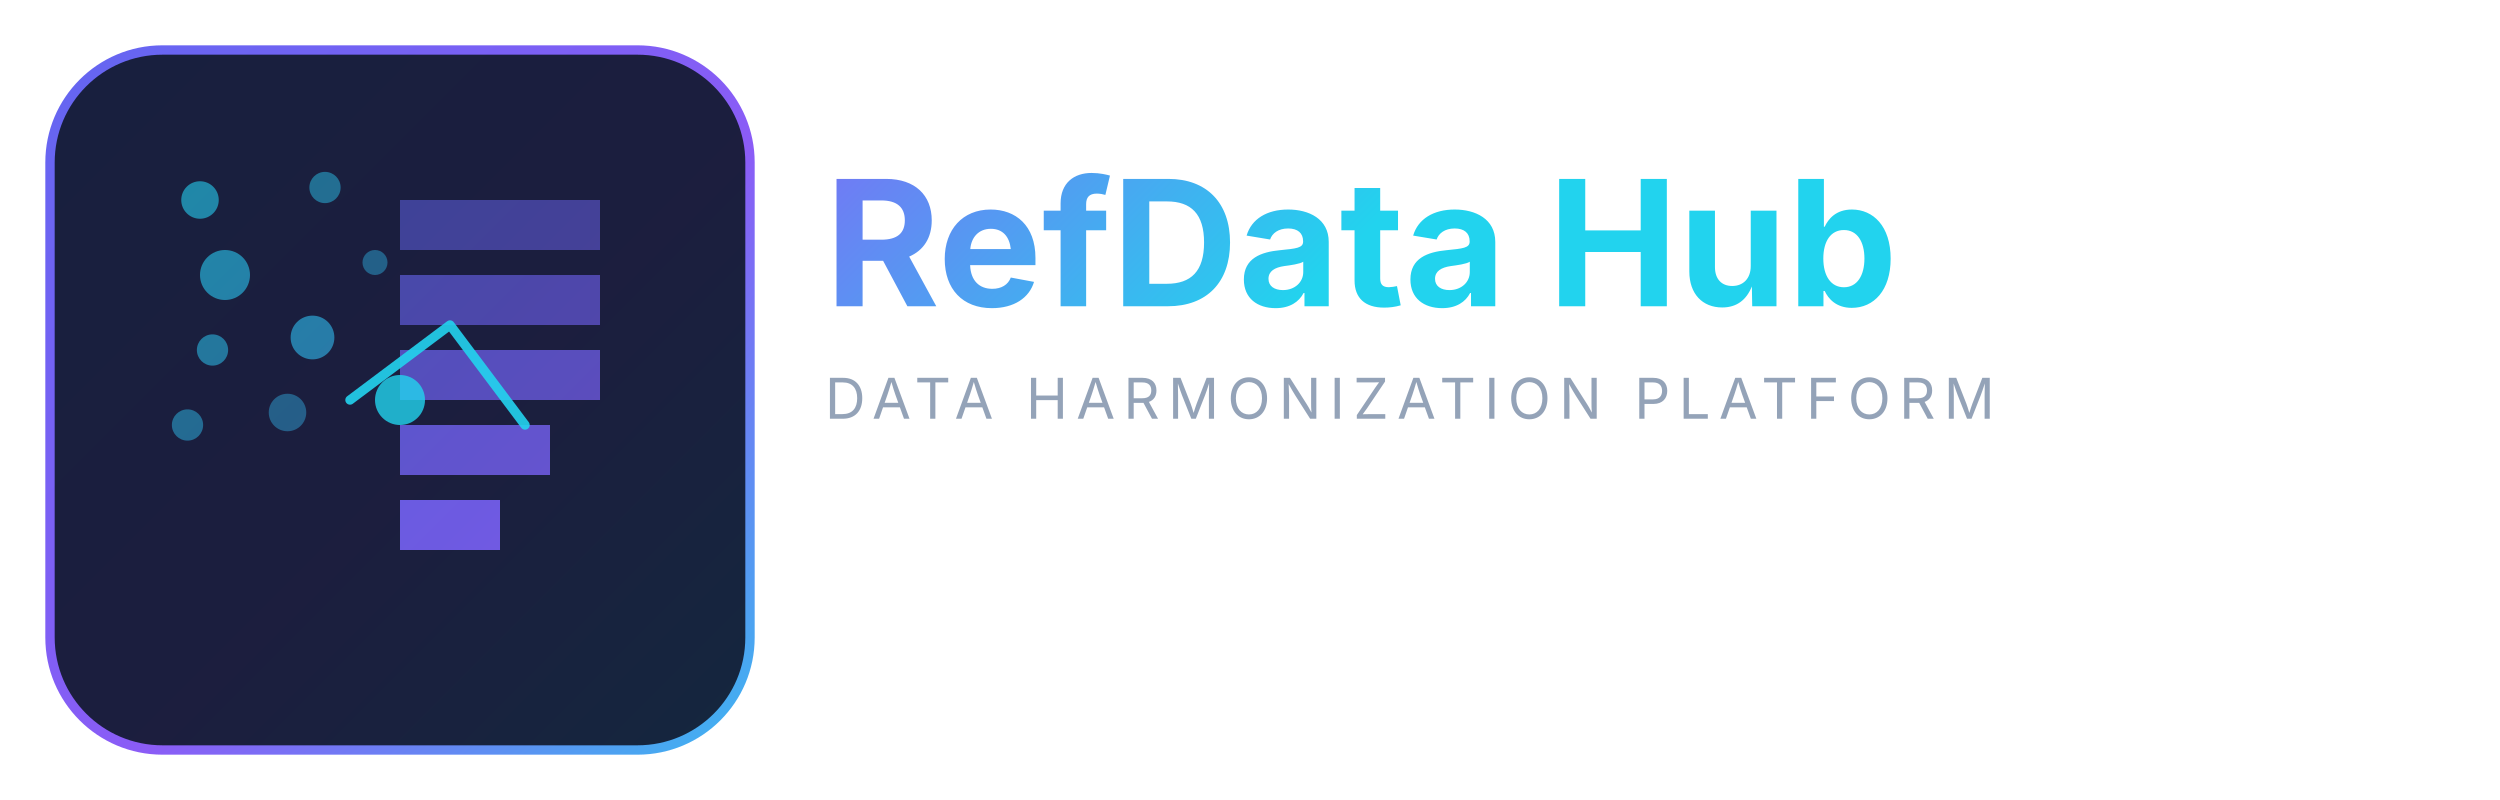
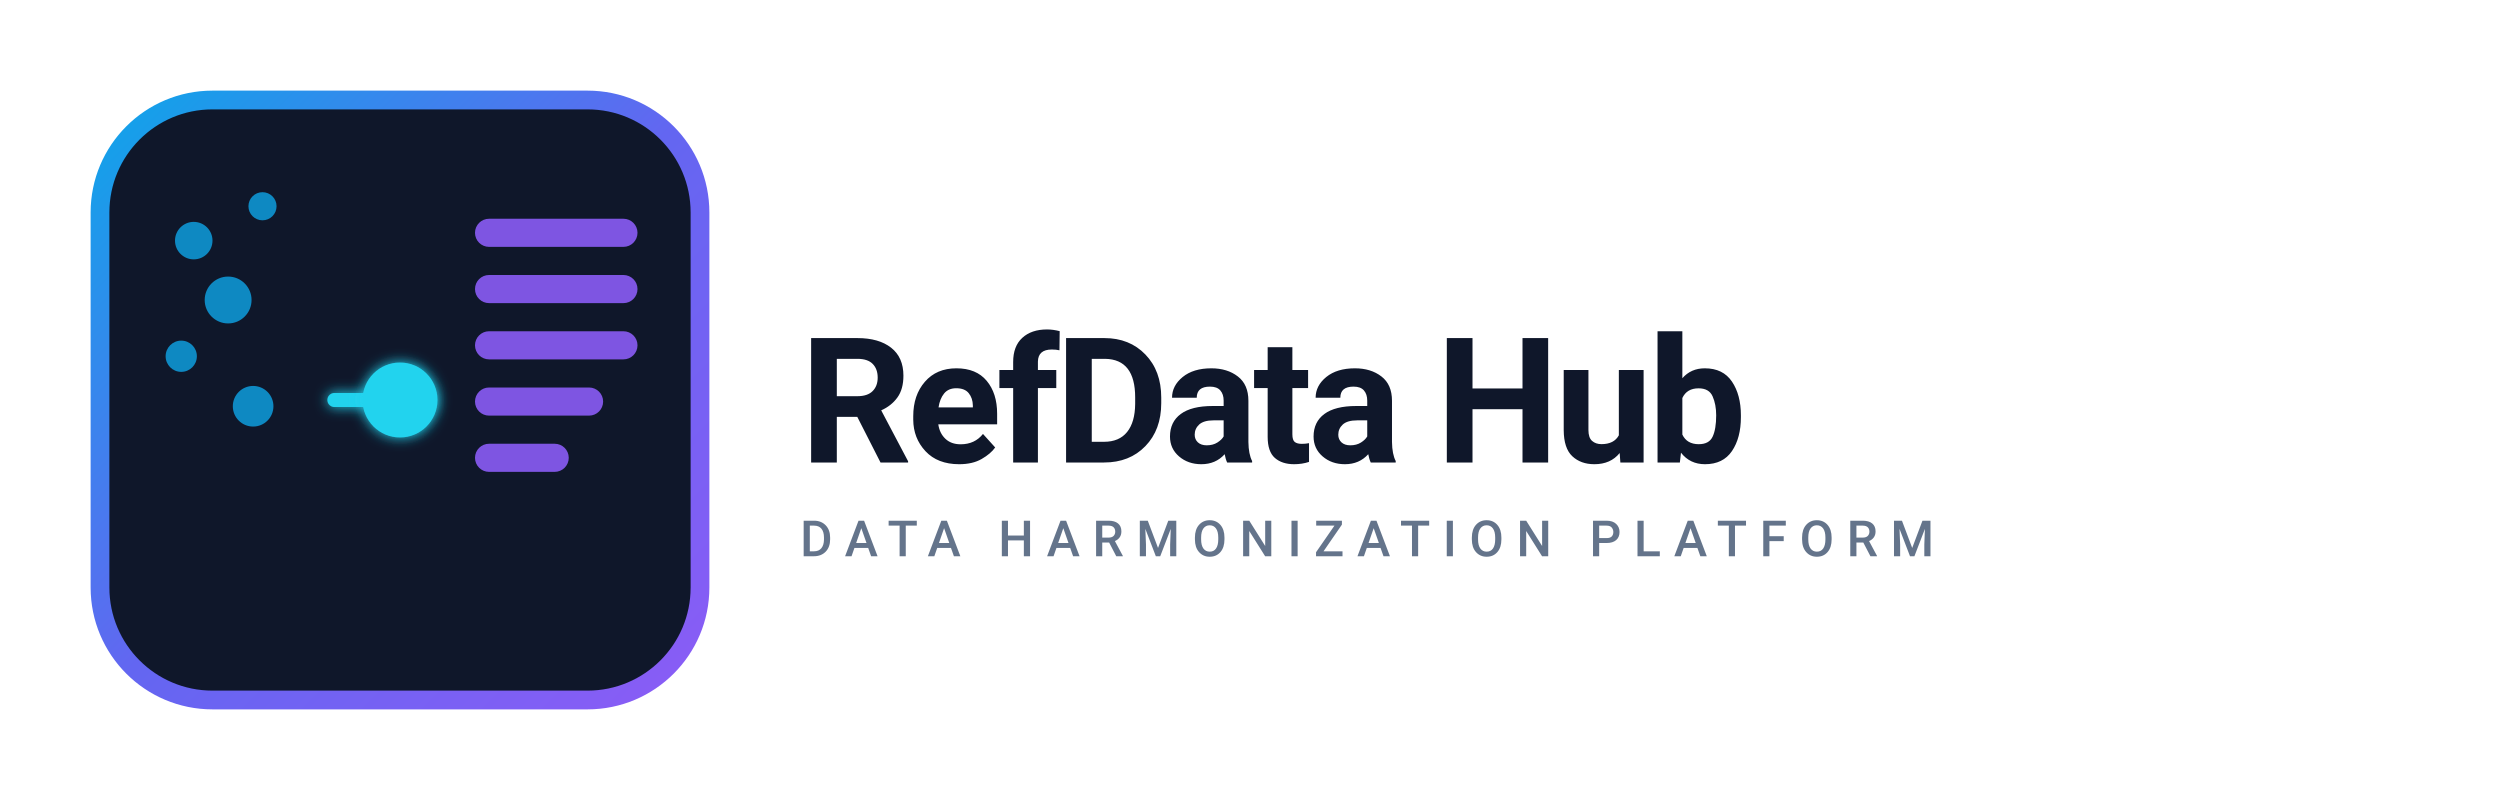
- <svg xmlns="http://www.w3.org/2000/svg" viewBox="0 0 800 256" role="img" aria-label="RefData Hub horizontal logo">
+ <svg xmlns="http://www.w3.org/2000/svg" viewBox="0 0 800 256">
  <defs>
-     <linearGradient id="logo-horiz" x1="0" y1="0" x2="256" y2="256" gradientUnits="userSpaceOnUse">
-       <stop offset="0%" stop-color="#6366f1" />
-       <stop offset="50%" stop-color="#8b5cf6" />
-       <stop offset="100%" stop-color="#22d3ee" />
+     <linearGradient id="horiz-grad" x1="0%" y1="0%" x2="100%" y2="100%">
+       <stop offset="0%" stop-color="#0ea5e9" />
+       <stop offset="50%" stop-color="#6366f1" />
+       <stop offset="100%" stop-color="#8b5cf6" />
    </linearGradient>
-     <linearGradient id="logo-data-horiz" x1="0" y1="0" x2="256" y2="256" gradientUnits="userSpaceOnUse">
-       <stop offset="0%" stop-color="#22d3ee" stop-opacity="0.6" />
-       <stop offset="100%" stop-color="#6366f1" stop-opacity="0.6" />
-     </linearGradient>
+     <filter id="horiz-glow" x="-50%" y="-50%" width="200%" height="200%">
+       <feGaussianBlur stdDeviation="2" result="coloredBlur" />
+       <feMerge>
+         <feMergeNode in="coloredBlur" />
+         <feMergeNode in="SourceGraphic" />
+       </feMerge>
+     </filter>
  </defs>
-   <g transform="translate(16, 16)">
-     <rect x="0" y="0" width="224" height="224" rx="36" fill="#0f172a" />
-     <rect x="0" y="0" width="224" height="224" rx="36" fill="url(#logo-horiz)" opacity="0.1" />
-     <rect x="0" y="0" width="224" height="224" rx="36" fill="none" stroke="url(#logo-horiz)" stroke-width="3" />
-     <g transform="translate(32, 32)">
-       <circle cx="16" cy="16" r="6" fill="url(#logo-data-horiz)" />
-       <circle cx="56" cy="12" r="5" fill="url(#logo-data-horiz)" opacity="0.8" />
-       <circle cx="24" cy="40" r="8" fill="url(#logo-data-horiz)" />
-       <circle cx="72" cy="36" r="4" fill="url(#logo-data-horiz)" opacity="0.7" />
-       <circle cx="20" cy="64" r="5" fill="url(#logo-data-horiz)" opacity="0.9" />
-       <circle cx="52" cy="60" r="7" fill="url(#logo-data-horiz)" />
-       <circle cx="12" cy="88" r="5" fill="url(#logo-data-horiz)" opacity="0.8" />
-       <circle cx="44" cy="84" r="6" fill="url(#logo-data-horiz)" opacity="0.7" />
+   <g transform="translate(32, 32)">
+     <rect width="192" height="192" rx="36" fill="#0f172a" />
+     <rect width="192" height="192" rx="36" fill="none" stroke="url(#horiz-grad)" stroke-width="6" />
+     <g fill="#0ea5e9" opacity="0.8">
+       <circle cx="30" cy="45" r="6" />
+       <circle cx="52" cy="34" r="4.5" />
+       <circle cx="41" cy="64" r="7.5" />
+       <circle cx="26" cy="82" r="5" />
+       <circle cx="49" cy="98" r="6.5" />
    </g>
-     <g transform="translate(112, 48)">
-       <path d="M0 0h64v16H0z" fill="url(#logo-horiz)" opacity="0.5" />
-       <path d="M0 24h64v16H0z" fill="url(#logo-horiz)" opacity="0.6" />
-       <path d="M0 48h64v16H0z" fill="url(#logo-horiz)" opacity="0.7" />
-       <path d="M0 72h48v16H0z" fill="url(#logo-horiz)" opacity="0.8" />
-       <path d="M0 96h32v16H0z" fill="url(#logo-horiz)" opacity="0.9" />
+     <path d="M75 96 L105 96 M100 89 L105 96 L100 103" stroke="#22d3ee" stroke-width="4.5" stroke-linecap="round" stroke-linejoin="round" filter="url(#horiz-glow)" />
+     <g fill="#8b5cf6" opacity="0.9">
+       <rect x="120" y="38" width="52" height="9" rx="4.5" />
+       <rect x="120" y="56" width="52" height="9" rx="4.5" />
+       <rect x="120" y="74" width="52" height="9" rx="4.5" />
+       <rect x="120" y="92" width="41" height="9" rx="4.5" />
+       <rect x="120" y="110" width="30" height="9" rx="4.5" />
    </g>
-     <path d="M96 112l32-24 24 32" fill="none" stroke="#22d3ee" stroke-width="3" stroke-linecap="round" stroke-linejoin="round" opacity="0.9" />
-     <circle cx="112" cy="112" r="8" fill="#22d3ee" opacity="0.8" />
+     <circle cx="96" cy="96" r="12" fill="#22d3ee" filter="url(#horiz-glow)" />
  </g>
-   <text x="264" y="98" font-family="Space Grotesk, Inter, sans-serif" font-size="56" font-weight="700" fill="url(#logo-horiz)">RefData Hub</text>
-   <text x="264" y="134" font-family="Inter, sans-serif" font-size="18" font-weight="400" fill="#94a3b8" letter-spacing="0.15em">DATA HARMONIZATION PLATFORM</text>
+   <text x="256" y="148" font-family="-apple-system, BlinkMacSystemFont, 'Segoe UI', Roboto, sans-serif" font-size="56" font-weight="700" fill="#0f172a" letter-spacing="-1.5">RefData Hub</text>
+   <text x="256" y="178" font-family="-apple-system, BlinkMacSystemFont, 'Segoe UI', Roboto, sans-serif" font-size="16" font-weight="500" fill="#64748b" letter-spacing="4">DATA HARMONIZATION PLATFORM</text>
</svg>
